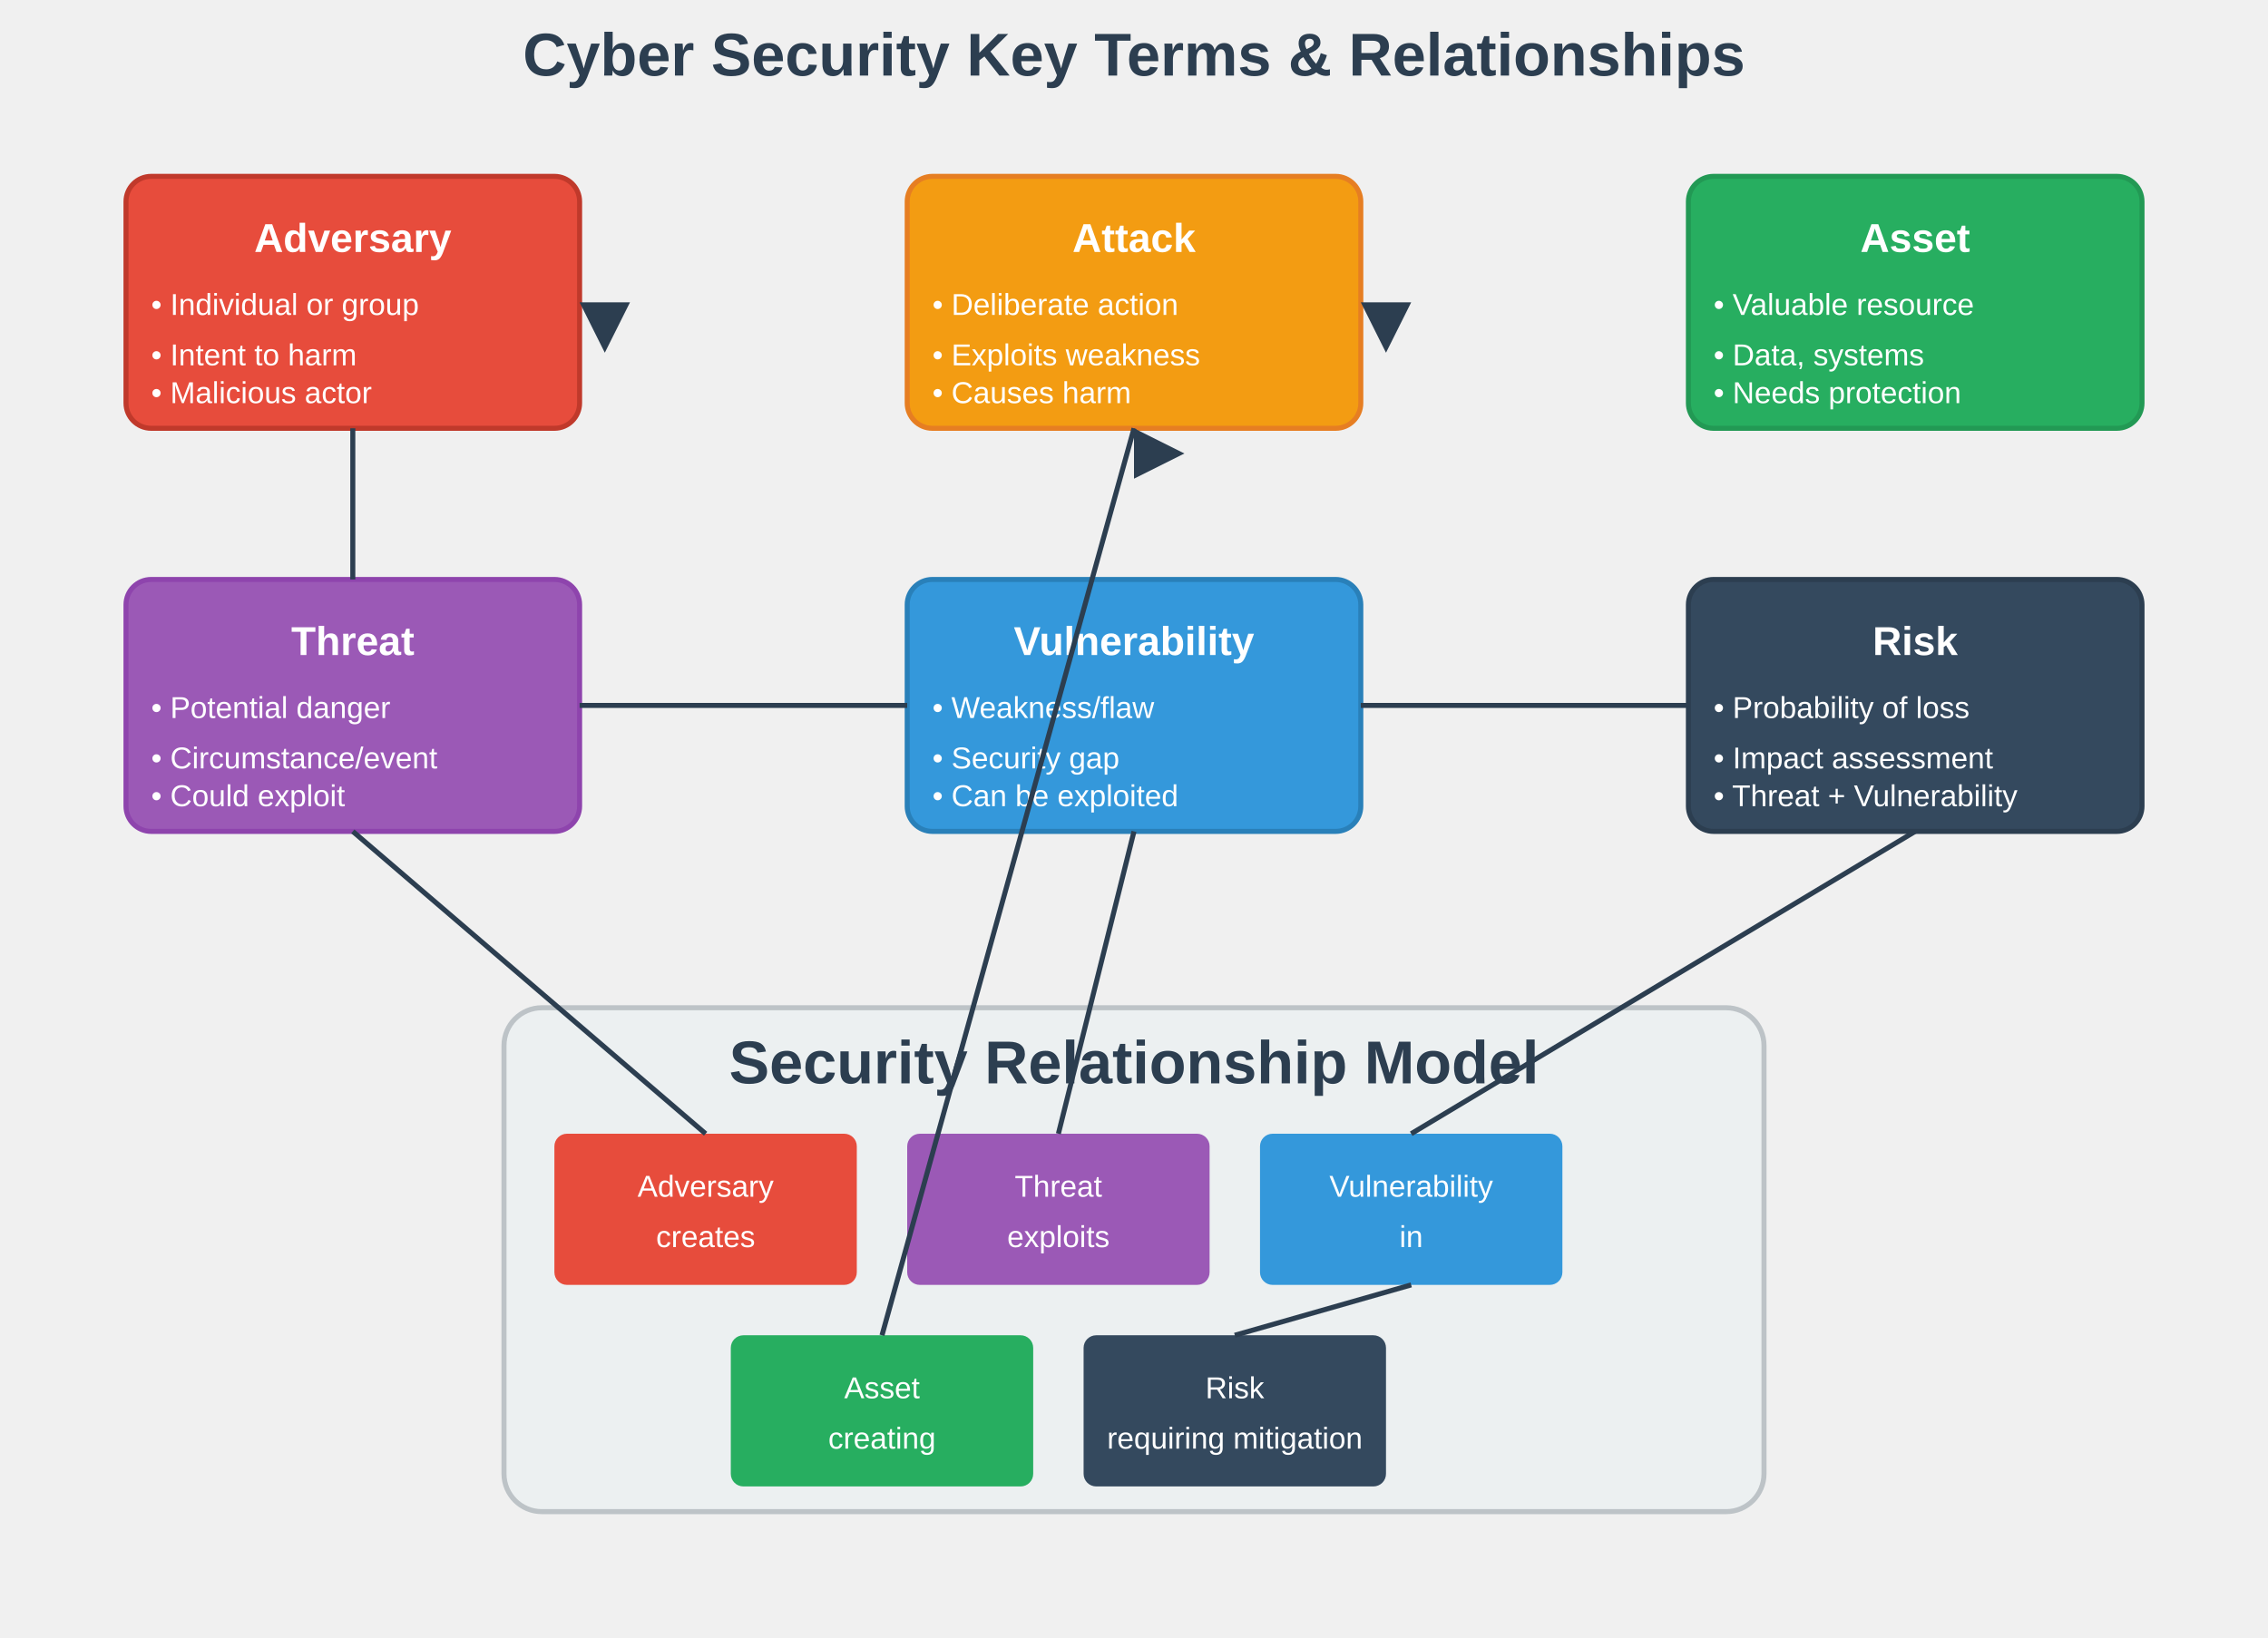
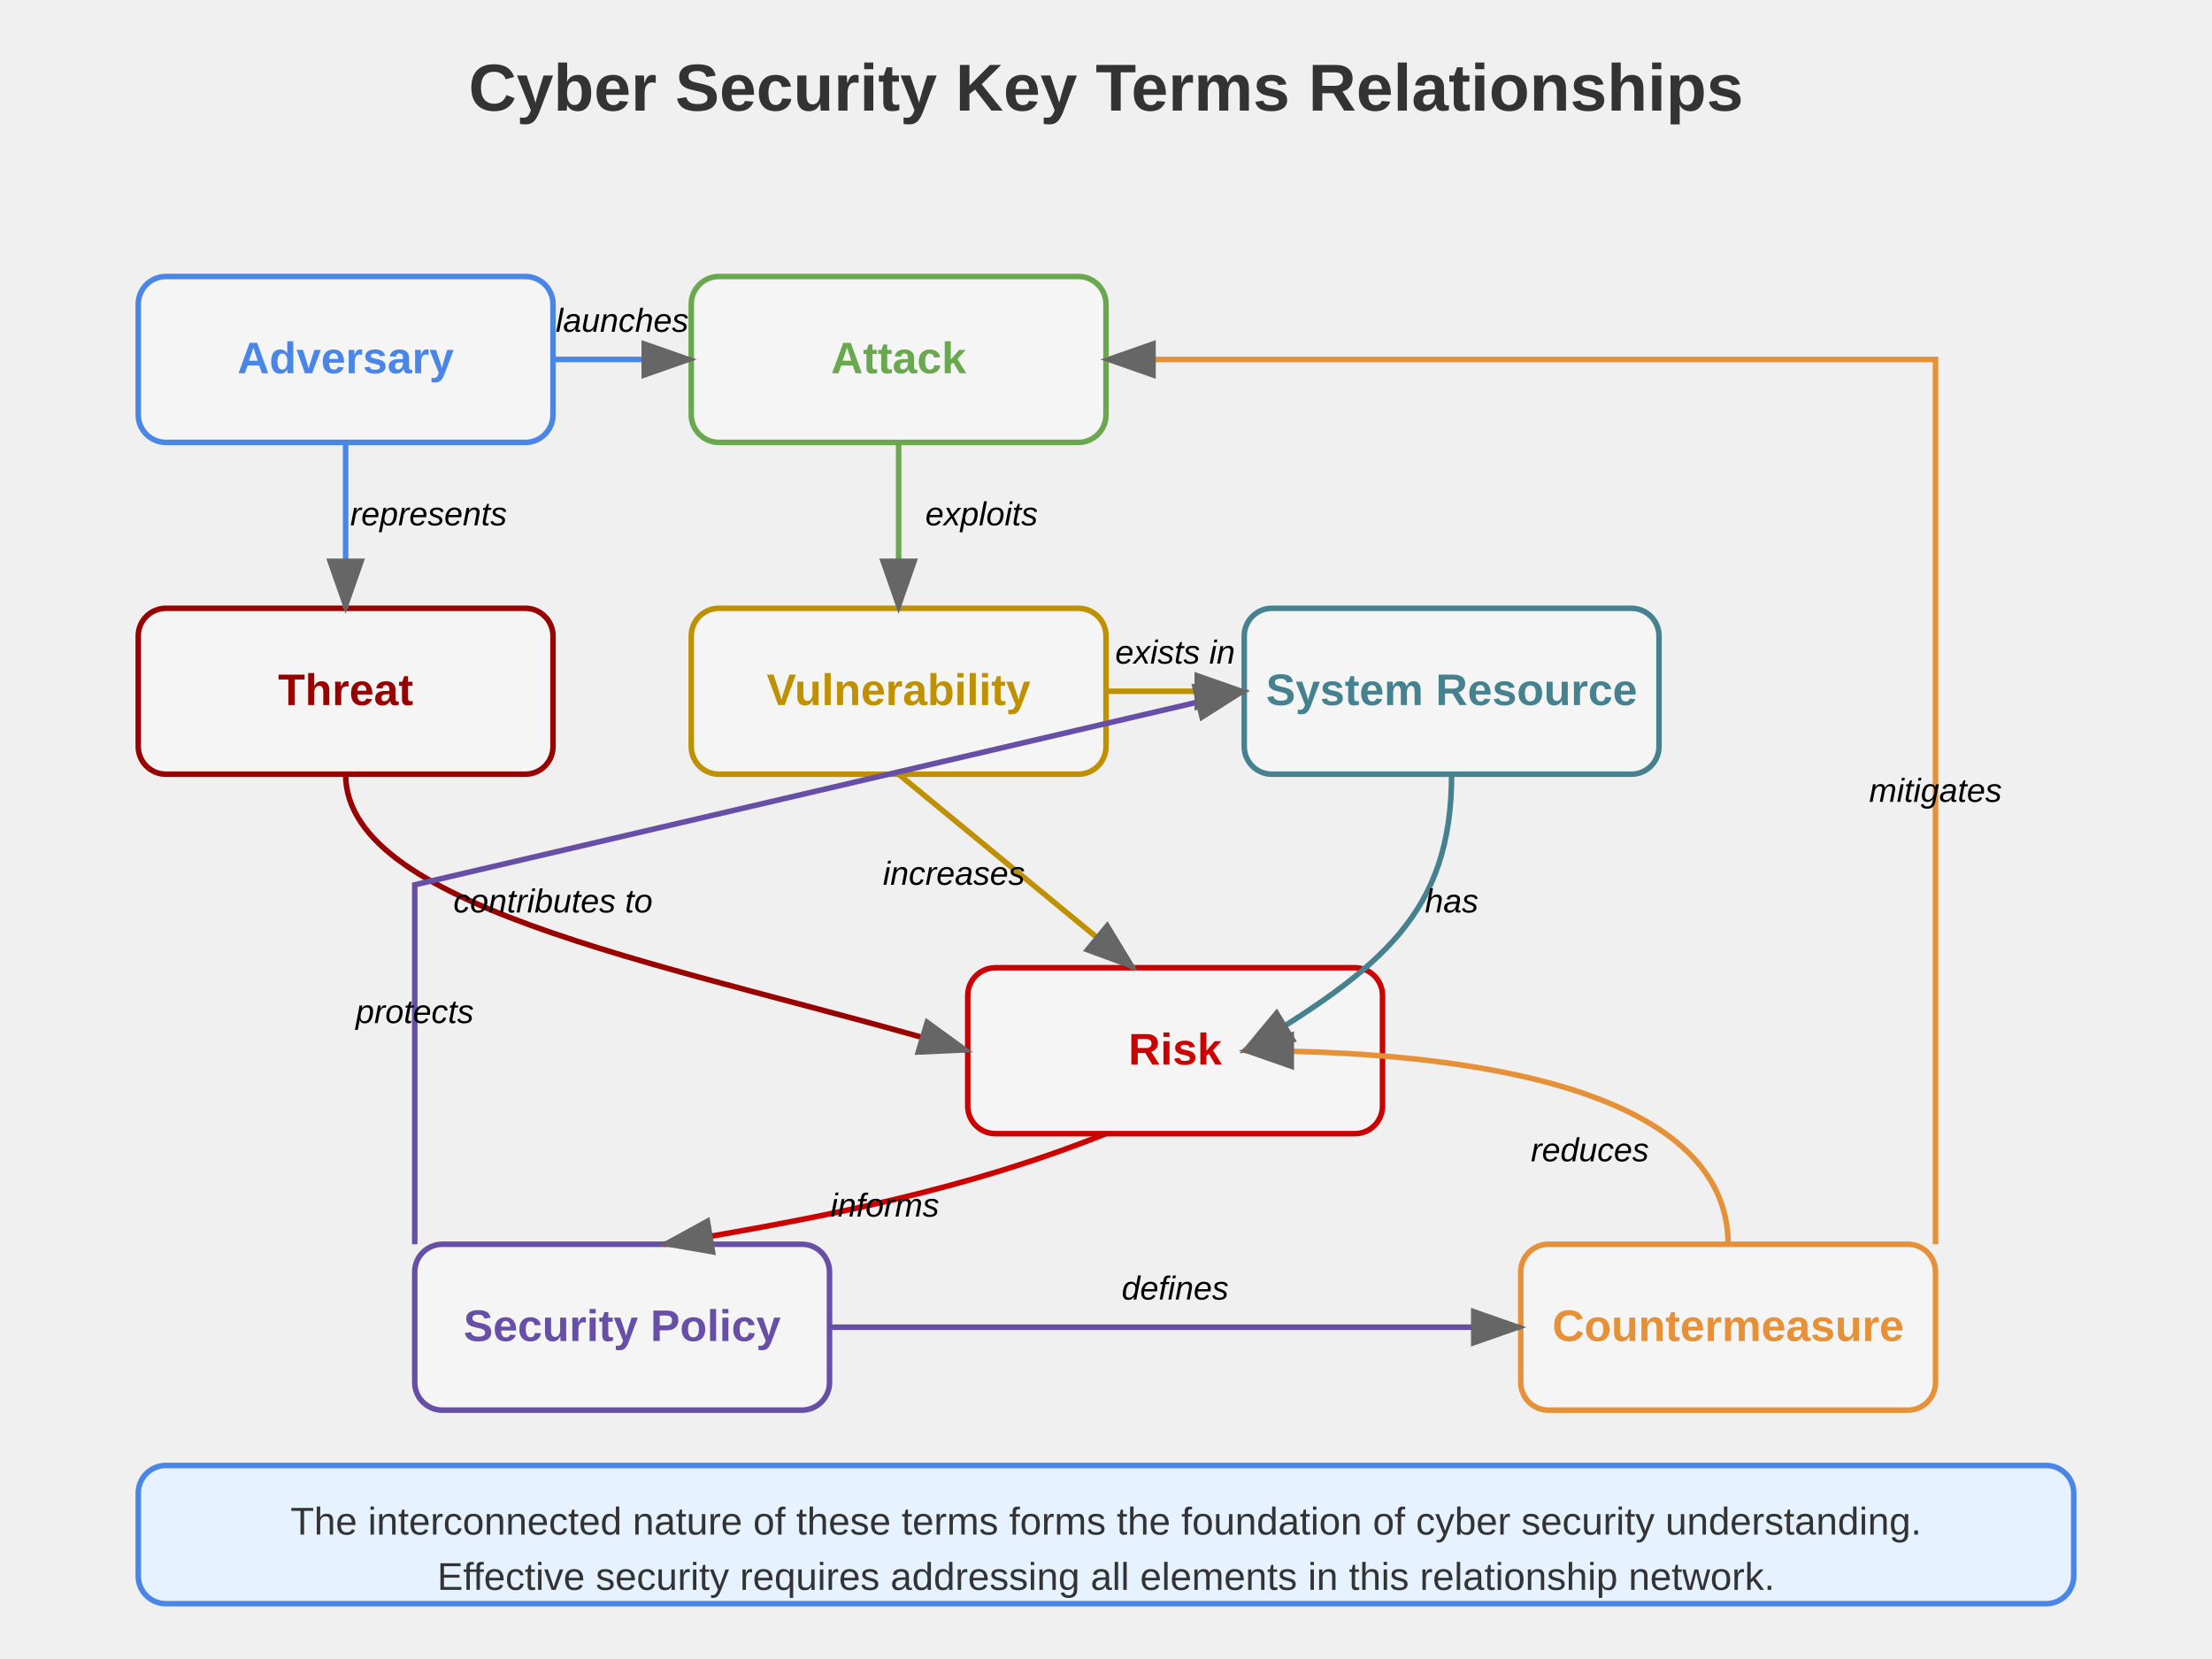
- <svg xmlns="http://www.w3.org/2000/svg" width="900" height="650">
+ <svg xmlns="http://www.w3.org/2000/svg" width="800" height="600">
+   <style>
+         .main-title { font-family: Arial; font-size: 24px; font-weight: bold; fill: #333; }
+         .term-box { fill: #f5f5f5; stroke-width: 2; rx: 10; ry: 10; }
+         .term-title { font-family: Arial; font-size: 16px; font-weight: bold; }
+         .arrow { stroke-width: 2; marker-end: url(#arrowhead); fill: none; }
+         .relationship { font-family: Arial; font-size: 12px; font-style: italic; }
+     </style>
  <defs>
-     <style>
-       .title { font-family: Arial, sans-serif; font-size: 24px; font-weight: bold; fill: #2c3e50; }
-       .section-title { font-family: Arial, sans-serif; font-size: 16px; font-weight: bold; fill: #ffffff; }
-       .text { font-family: Arial, sans-serif; font-size: 12px; fill: #ffffff; }
-       .adversary { fill: #e74c3c; stroke: #c0392b; stroke-width: 2; }
-       .asset { fill: #27ae60; stroke: #229954; stroke-width: 2; }
-       .attack { fill: #f39c12; stroke: #e67e22; stroke-width: 2; }
-       .threat { fill: #9b59b6; stroke: #8e44ad; stroke-width: 2; }
-       .vulnerability { fill: #3498db; stroke: #2980b9; stroke-width: 2; }
-       .risk { fill: #34495e; stroke: #2c3e50; stroke-width: 2; }
-     </style>
+     <marker id="arrowhead" markerWidth="10" markerHeight="7" refX="9" refY="3.5" orient="auto">
+       <polygon points="0 0, 10 3.5, 0 7" fill="#666" />
+     </marker>
  </defs>
-   <text x="450" y="30" text-anchor="middle" class="title">Cyber Security Key Terms &amp; Relationships</text>
-   <rect x="50" y="70" width="180" height="100" class="adversary" rx="10" />
-   <text x="140" y="100" text-anchor="middle" class="section-title">Adversary</text>
-   <text x="60" y="125" class="text">• Individual or group</text>
-   <text x="60" y="145" class="text">• Intent to harm</text>
-   <text x="60" y="160" class="text">• Malicious actor</text>
-   <rect x="670" y="70" width="180" height="100" class="asset" rx="10" />
-   <text x="760" y="100" text-anchor="middle" class="section-title">Asset</text>
-   <text x="680" y="125" class="text">• Valuable resource</text>
-   <text x="680" y="145" class="text">• Data, systems</text>
-   <text x="680" y="160" class="text">• Needs protection</text>
-   <rect x="360" y="70" width="180" height="100" class="attack" rx="10" />
-   <text x="450" y="100" text-anchor="middle" class="section-title">Attack</text>
-   <text x="370" y="125" class="text">• Deliberate action</text>
-   <text x="370" y="145" class="text">• Exploits weakness</text>
-   <text x="370" y="160" class="text">• Causes harm</text>
-   <rect x="50" y="230" width="180" height="100" class="threat" rx="10" />
-   <text x="140" y="260" text-anchor="middle" class="section-title">Threat</text>
-   <text x="60" y="285" class="text">• Potential danger</text>
-   <text x="60" y="305" class="text">• Circumstance/event</text>
-   <text x="60" y="320" class="text">• Could exploit</text>
-   <rect x="360" y="230" width="180" height="100" class="vulnerability" rx="10" />
-   <text x="450" y="260" text-anchor="middle" class="section-title">Vulnerability</text>
-   <text x="370" y="285" class="text">• Weakness/flaw</text>
-   <text x="370" y="305" class="text">• Security gap</text>
-   <text x="370" y="320" class="text">• Can be exploited</text>
-   <rect x="670" y="230" width="180" height="100" class="risk" rx="10" />
-   <text x="760" y="260" text-anchor="middle" class="section-title">Risk</text>
-   <text x="680" y="285" class="text">• Probability of loss</text>
-   <text x="680" y="305" class="text">• Impact assessment</text>
-   <text x="680" y="320" class="text">• Threat + Vulnerability</text>
-   <rect x="200" y="400" width="500" height="200" fill="#ecf0f1" stroke="#bdc3c7" stroke-width="2" rx="15" />
-   <text x="450" y="430" text-anchor="middle" class="title" fill="#2c3e50">Security Relationship Model</text>
-   <rect x="220" y="450" width="120" height="60" fill="#e74c3c" rx="5" />
-   <text x="280" y="475" text-anchor="middle" class="text">Adversary</text>
-   <text x="280" y="495" text-anchor="middle" class="text">creates</text>
-   <rect x="360" y="450" width="120" height="60" fill="#9b59b6" rx="5" />
-   <text x="420" y="475" text-anchor="middle" class="text">Threat</text>
-   <text x="420" y="495" text-anchor="middle" class="text">exploits</text>
-   <rect x="500" y="450" width="120" height="60" fill="#3498db" rx="5" />
-   <text x="560" y="475" text-anchor="middle" class="text">Vulnerability</text>
-   <text x="560" y="495" text-anchor="middle" class="text">in</text>
-   <rect x="290" y="530" width="120" height="60" fill="#27ae60" rx="5" />
-   <text x="350" y="555" text-anchor="middle" class="text">Asset</text>
-   <text x="350" y="575" text-anchor="middle" class="text">creating</text>
-   <rect x="430" y="530" width="120" height="60" fill="#34495e" rx="5" />
-   <text x="490" y="555" text-anchor="middle" class="text">Risk</text>
-   <text x="490" y="575" text-anchor="middle" class="text">requiring mitigation</text>
-   <polygon points="230,120 250,120 240,140" fill="#2c3e50" />
-   <polygon points="540,120 560,120 550,140" fill="#2c3e50" />
-   <polygon points="450,170 450,190 470,180" fill="#2c3e50" />
-   <line x1="140" y1="170" x2="140" y2="230" stroke="#2c3e50" stroke-width="2" />
-   <line x1="230" y1="280" x2="360" y2="280" stroke="#2c3e50" stroke-width="2" />
-   <line x1="540" y1="280" x2="670" y2="280" stroke="#2c3e50" stroke-width="2" />
-   <line x1="140" y1="330" x2="280" y2="450" stroke="#2c3e50" stroke-width="2" />
-   <line x1="450" y1="330" x2="420" y2="450" stroke="#2c3e50" stroke-width="2" />
-   <line x1="760" y1="330" x2="560" y2="450" stroke="#2c3e50" stroke-width="2" />
-   <line x1="450" y1="170" x2="350" y2="530" stroke="#2c3e50" stroke-width="2" />
-   <line x1="560" y1="510" x2="490" y2="530" stroke="#2c3e50" stroke-width="2" />
+   <text x="400" y="40" class="main-title" text-anchor="middle">Cyber Security Key Terms Relationships</text>
+   <rect x="50" y="100" width="150" height="60" class="term-box" stroke="#4a86e8" />
+   <text x="125" y="135" class="term-title" text-anchor="middle" fill="#4a86e8">Adversary</text>
+   <rect x="250" y="100" width="150" height="60" class="term-box" stroke="#6aa84f" />
+   <text x="325" y="135" class="term-title" text-anchor="middle" fill="#6aa84f">Attack</text>
+   <rect x="50" y="220" width="150" height="60" class="term-box" stroke="#990000" />
+   <text x="125" y="255" class="term-title" text-anchor="middle" fill="#990000">Threat</text>
+   <rect x="250" y="220" width="150" height="60" class="term-box" stroke="#bf9000" />
+   <text x="325" y="255" class="term-title" text-anchor="middle" fill="#bf9000">Vulnerability</text>
+   <rect x="450" y="220" width="150" height="60" class="term-box" stroke="#45818e" />
+   <text x="525" y="255" class="term-title" text-anchor="middle" fill="#45818e">System Resource</text>
+   <rect x="350" y="350" width="150" height="60" class="term-box" stroke="#cc0000" />
+   <text x="425" y="385" class="term-title" text-anchor="middle" fill="#cc0000">Risk</text>
+   <rect x="150" y="450" width="150" height="60" class="term-box" stroke="#674ea7" />
+   <text x="225" y="485" class="term-title" text-anchor="middle" fill="#674ea7">Security Policy</text>
+   <rect x="550" y="450" width="150" height="60" class="term-box" stroke="#e69138" />
+   <text x="625" y="485" class="term-title" text-anchor="middle" fill="#e69138">Countermeasure</text>
+   <path d="M 200 130 L 250 130" class="arrow" stroke="#4a86e8" />
+   <text x="225" y="120" class="relationship" text-anchor="middle">launches</text>
+   <path d="M 125 160 L 125 220" class="arrow" stroke="#4a86e8" />
+   <text x="155" y="190" class="relationship" text-anchor="middle">represents</text>
+   <path d="M 325 160 L 325 220" class="arrow" stroke="#6aa84f" />
+   <text x="355" y="190" class="relationship" text-anchor="middle">exploits</text>
+   <path d="M 400 250 L 450 250" class="arrow" stroke="#bf9000" />
+   <text x="425" y="240" class="relationship" text-anchor="middle">exists in</text>
+   <path d="M 125 280 C 125 330 250 350 350 380" class="arrow" stroke="#990000" />
+   <text x="200" y="330" class="relationship" text-anchor="middle">contributes to</text>
+   <path d="M 325 280 L 410 350" class="arrow" stroke="#bf9000" />
+   <text x="345" y="320" class="relationship" text-anchor="middle">increases</text>
+   <path d="M 525 280 C 525 330 500 350 450 380" class="arrow" stroke="#45818e" />
+   <text x="525" y="330" class="relationship" text-anchor="middle">has</text>
+   <path d="M 300 480 L 550 480" class="arrow" stroke="#674ea7" />
+   <text x="425" y="470" class="relationship" text-anchor="middle">defines</text>
+   <path d="M 625 450 C 625 400 550 380 450 380" class="arrow" stroke="#e69138" />
+   <text x="575" y="420" class="relationship" text-anchor="middle">reduces</text>
+   <path d="M 400 410 C 350 430 300 440 240 450" class="arrow" stroke="#cc0000" />
+   <text x="320" y="440" class="relationship" text-anchor="middle">informs</text>
+   <path d="M 700 450 L 700 130 L 400 130" class="arrow" stroke="#e69138" />
+   <text x="700" y="290" class="relationship" text-anchor="middle">mitigates</text>
+   <path d="M 150 450 L 150 320 L 450 250" class="arrow" stroke="#674ea7" />
+   <text x="150" y="370" class="relationship" text-anchor="middle">protects</text>
+   <rect x="50" y="530" width="700" height="50" rx="10" ry="10" fill="#e6f2ff" stroke="#4a86e8" stroke-width="2" />
+   <text x="400" y="555" font-family="Arial" font-size="14px" fill="#333" text-anchor="middle">The interconnected nature of these terms forms the foundation of cyber security understanding.</text>
+   <text x="400" y="575" font-family="Arial" font-size="14px" fill="#333" text-anchor="middle">Effective security requires addressing all elements in this relationship network.</text>
</svg>
